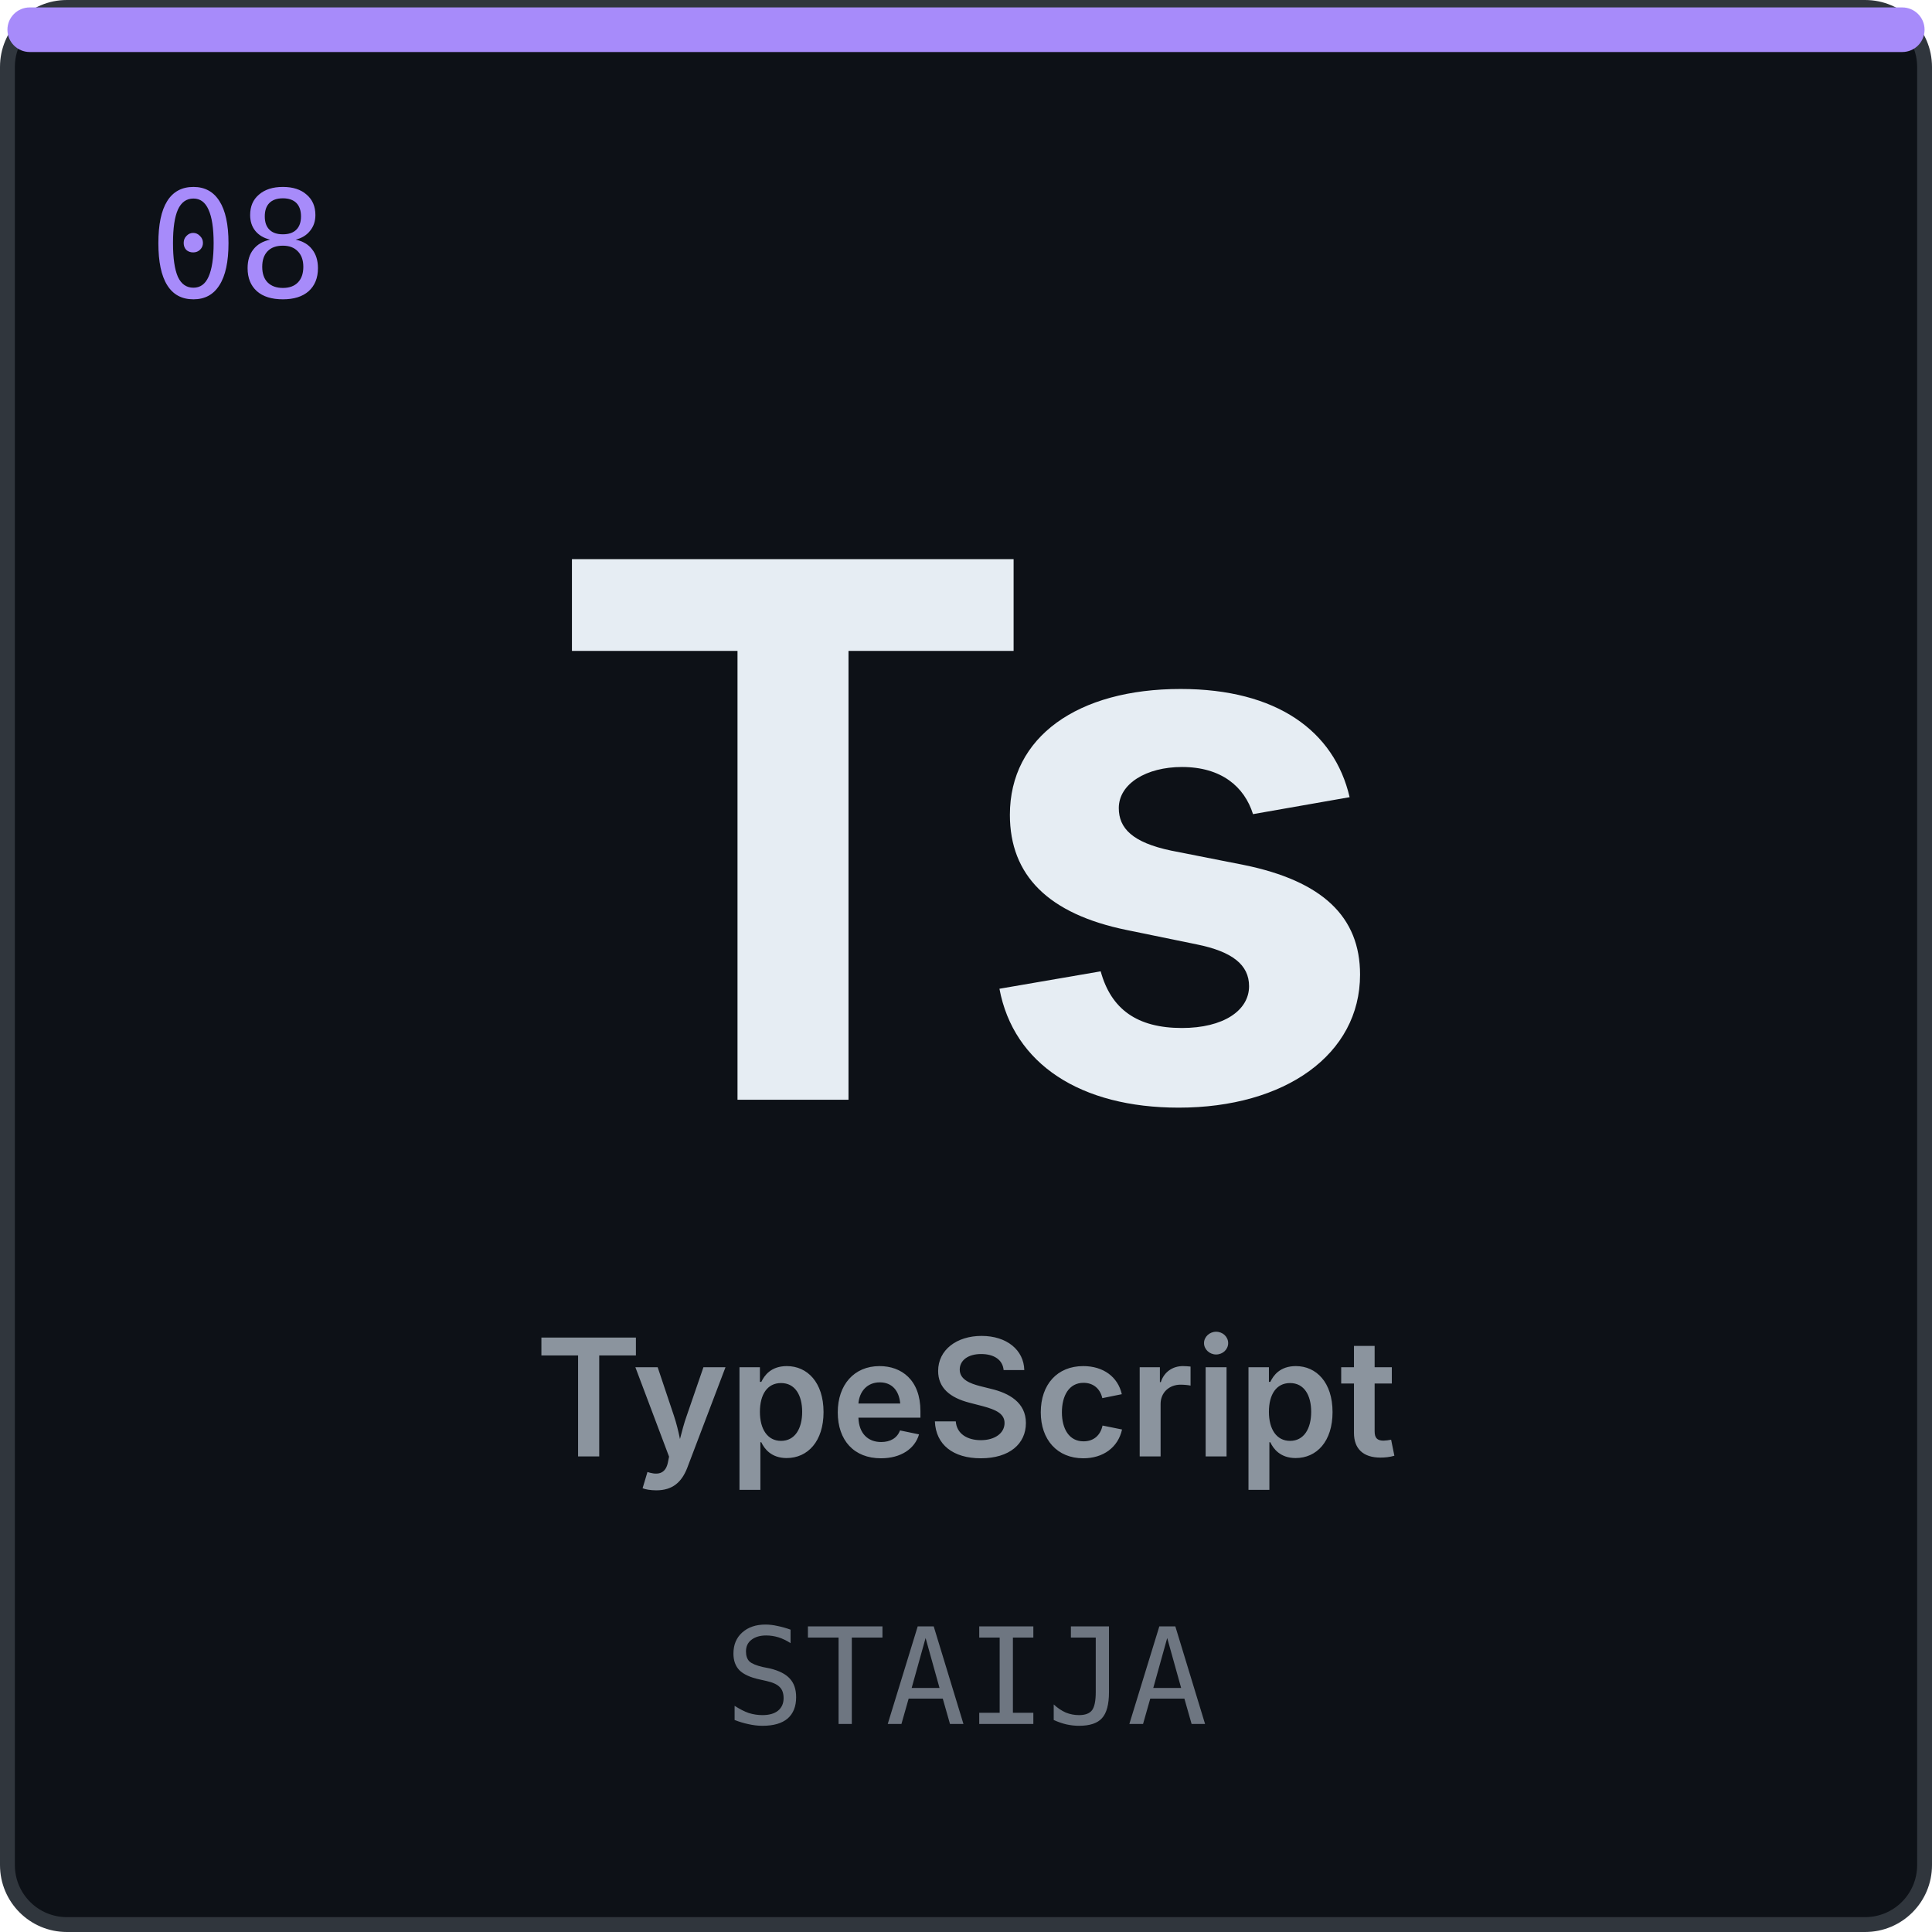
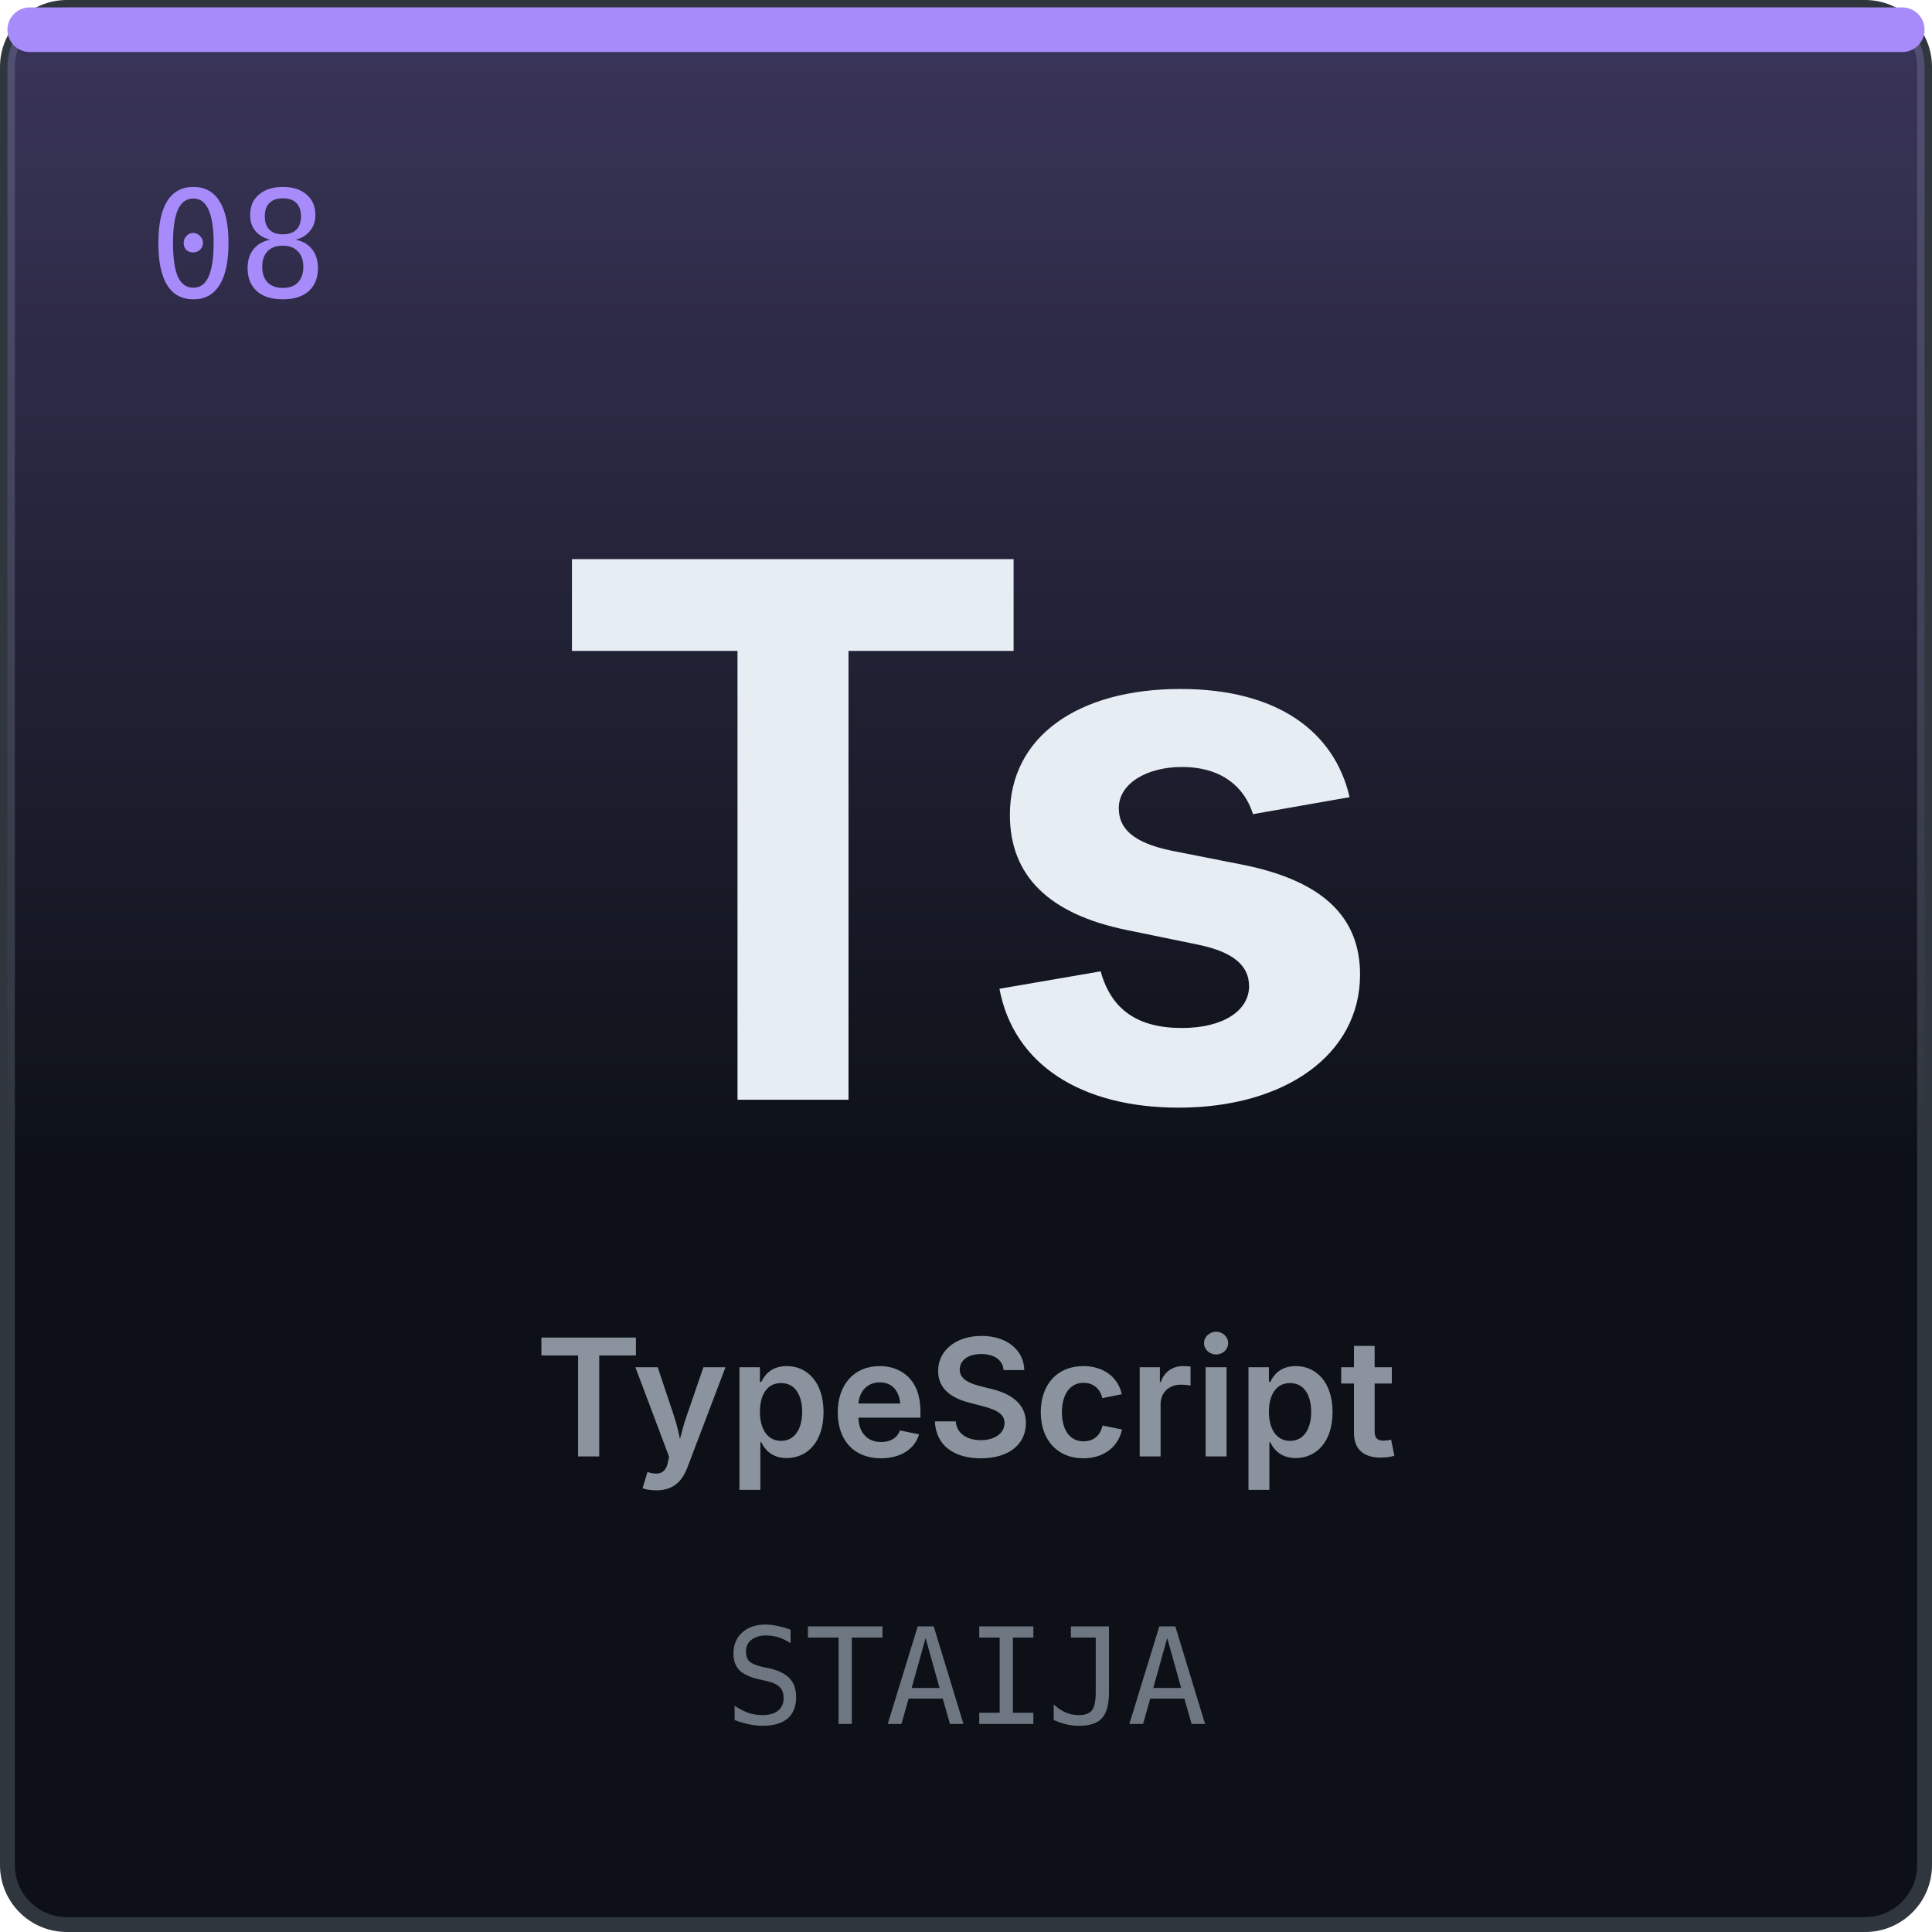
<svg xmlns="http://www.w3.org/2000/svg" width="130" height="130" viewBox="0 0 130 130" role="img" aria-label="08 Ts TypeScript STAIJA">
+   <defs>
+     <linearGradient id="g8" x1="0" y1="0" x2="0" y2="1">
+       <stop offset="0%" stop-color="#a78bfa" stop-opacity="0.3" />
+       <stop offset="60%" stop-color="#a78bfa" stop-opacity="0" />
+     </linearGradient>
+   </defs>
  <g opacity="1">
    <set attributeName="opacity" to="0" begin="0s" />
    <animate attributeName="opacity" from="0" to="1" begin="0.56s" dur="0.55s" fill="freeze" />
    <rect x="0.5" y="0.5" width="129" height="129" rx="4" fill="#0d1117" stroke="#30363d" stroke-width="1" />
+     <rect x="0.5" y="0.5" width="129" height="129" rx="4" fill="url(#g8)" />
    <rect x="0.5" y="0.5" width="129" height="3" rx="1.5" fill="#a78bfa">
      <animate attributeName="opacity" values="1;0.45;1" dur="4s" begin="-1.68s" repeatCount="indefinite" />
    </rect>
    <text x="10" y="20" font-family="ui-monospace, SFMono-Regular, Menlo, monospace" font-size="10" font-weight="500" fill="#a78bfa">08</text>
    <text x="65" y="74" font-family="-apple-system, BlinkMacSystemFont, Inter, system-ui, sans-serif" font-size="50" font-weight="700" fill="#e6edf3" text-anchor="middle" letter-spacing="-1">Ts</text>
    <text x="65" y="98" font-family="-apple-system, BlinkMacSystemFont, Inter, system-ui, sans-serif" font-size="11" font-weight="600" fill="#8b949e" text-anchor="middle">TypeScript</text>
    <text x="65" y="116" font-family="ui-monospace, SFMono-Regular, Menlo, monospace" font-size="9" fill="#6e7681" text-anchor="middle">STAIJA</text>
  </g>
</svg>
